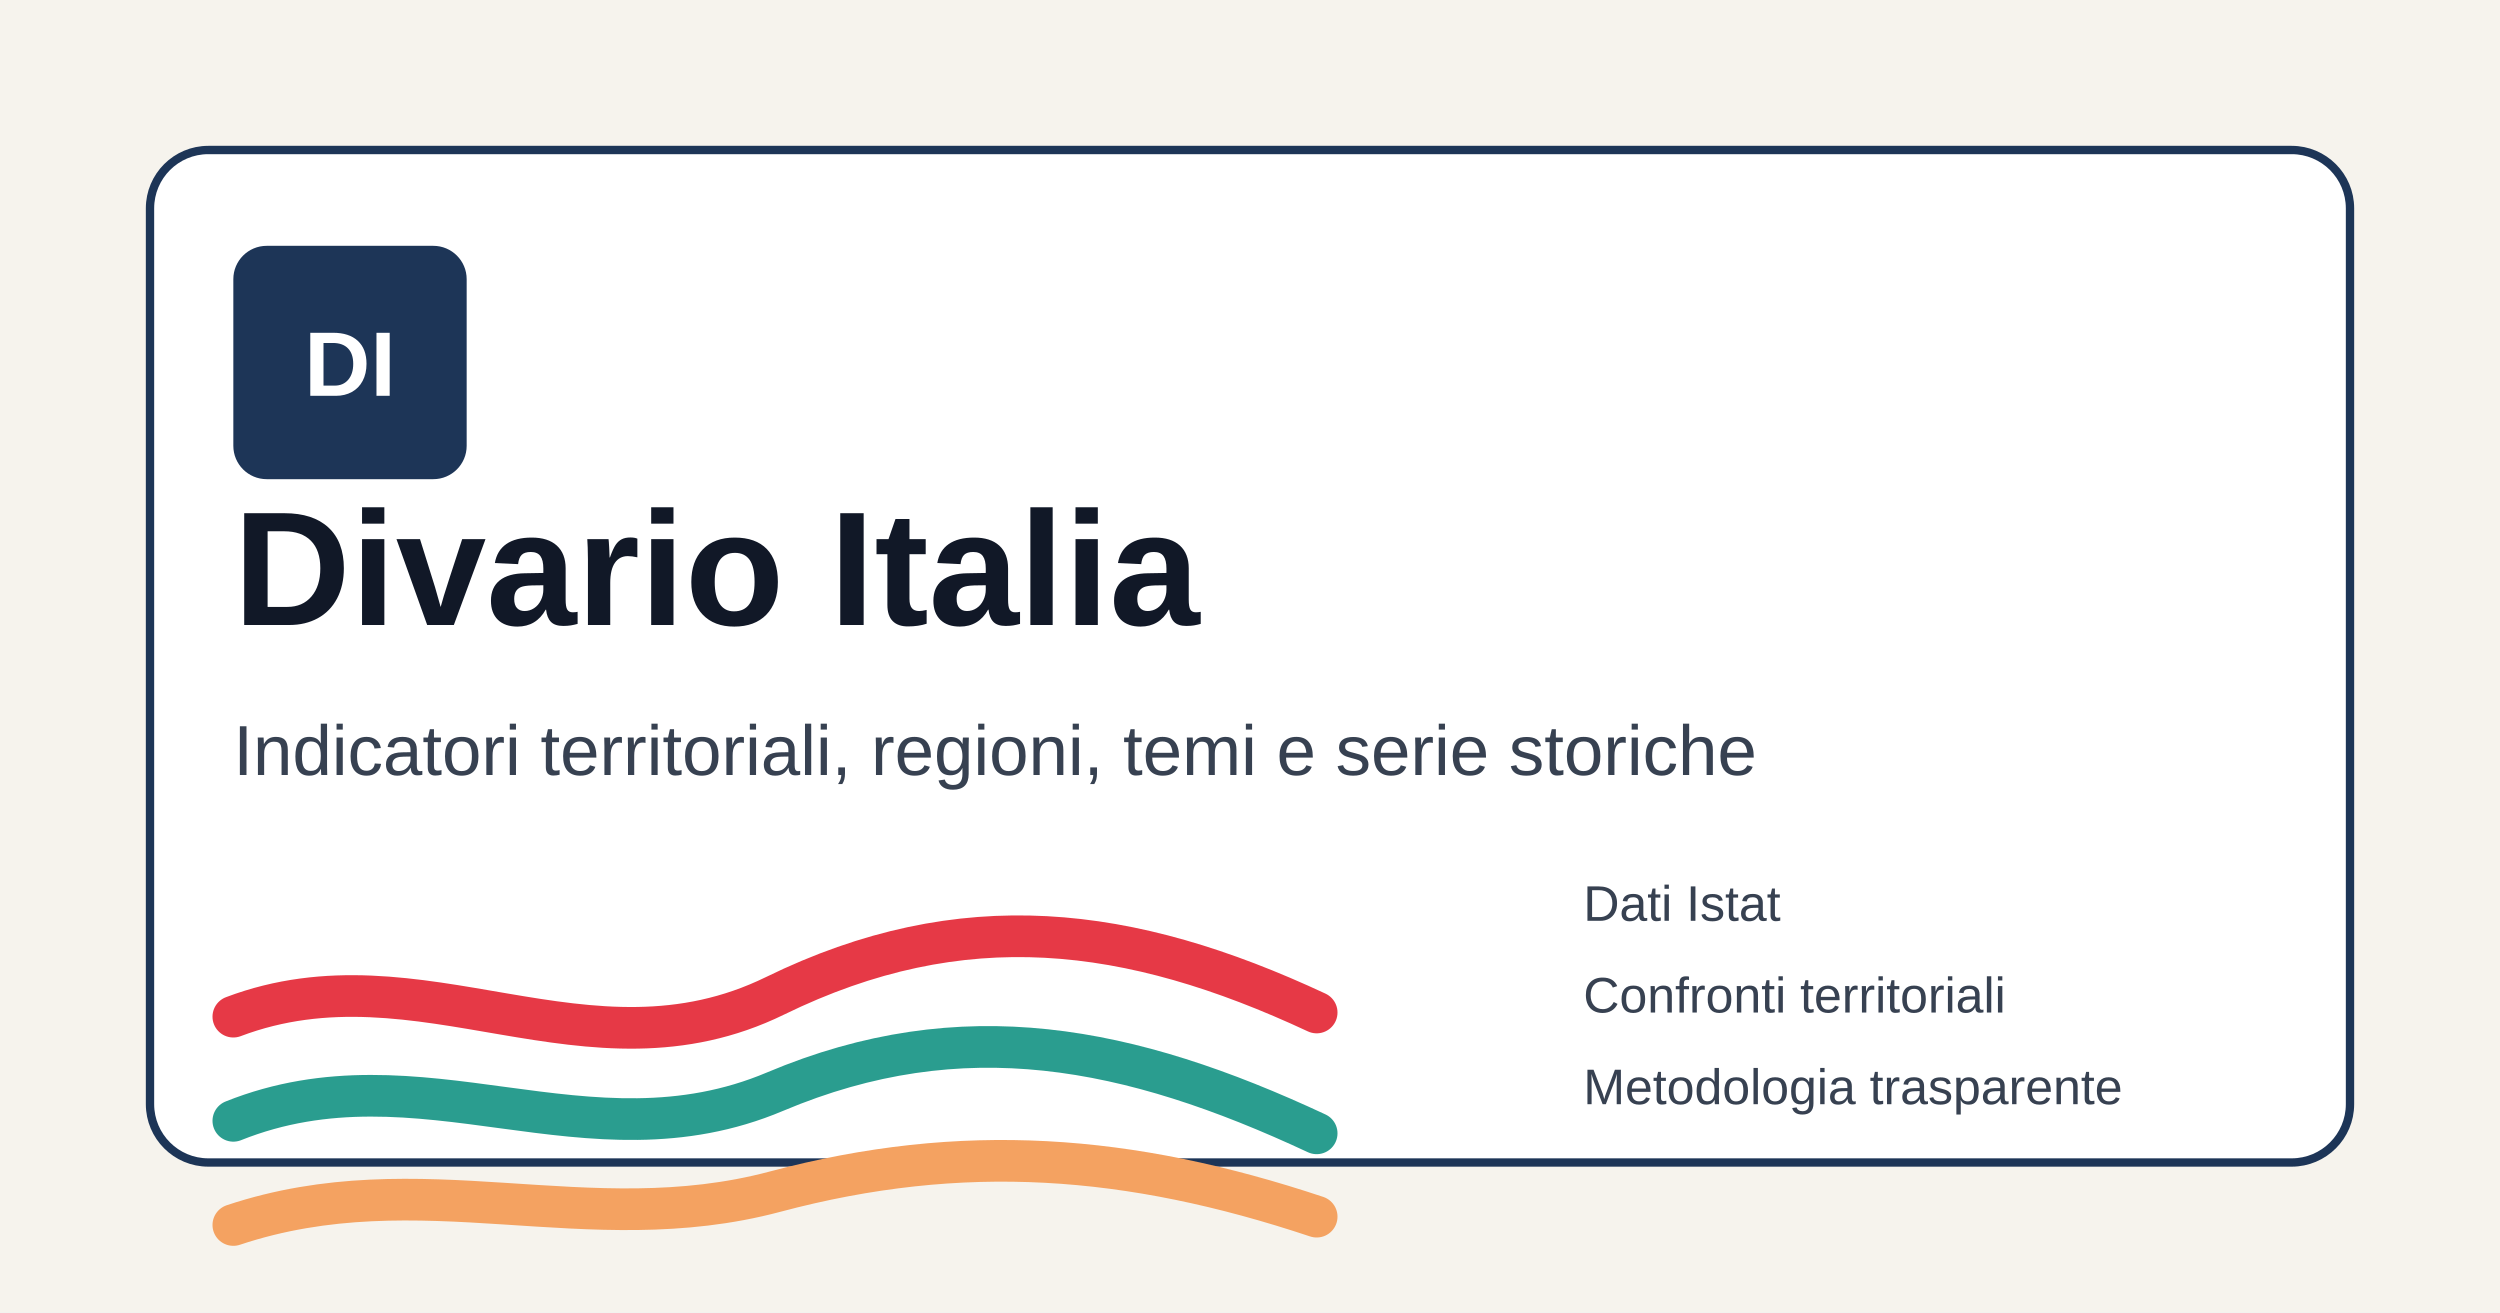
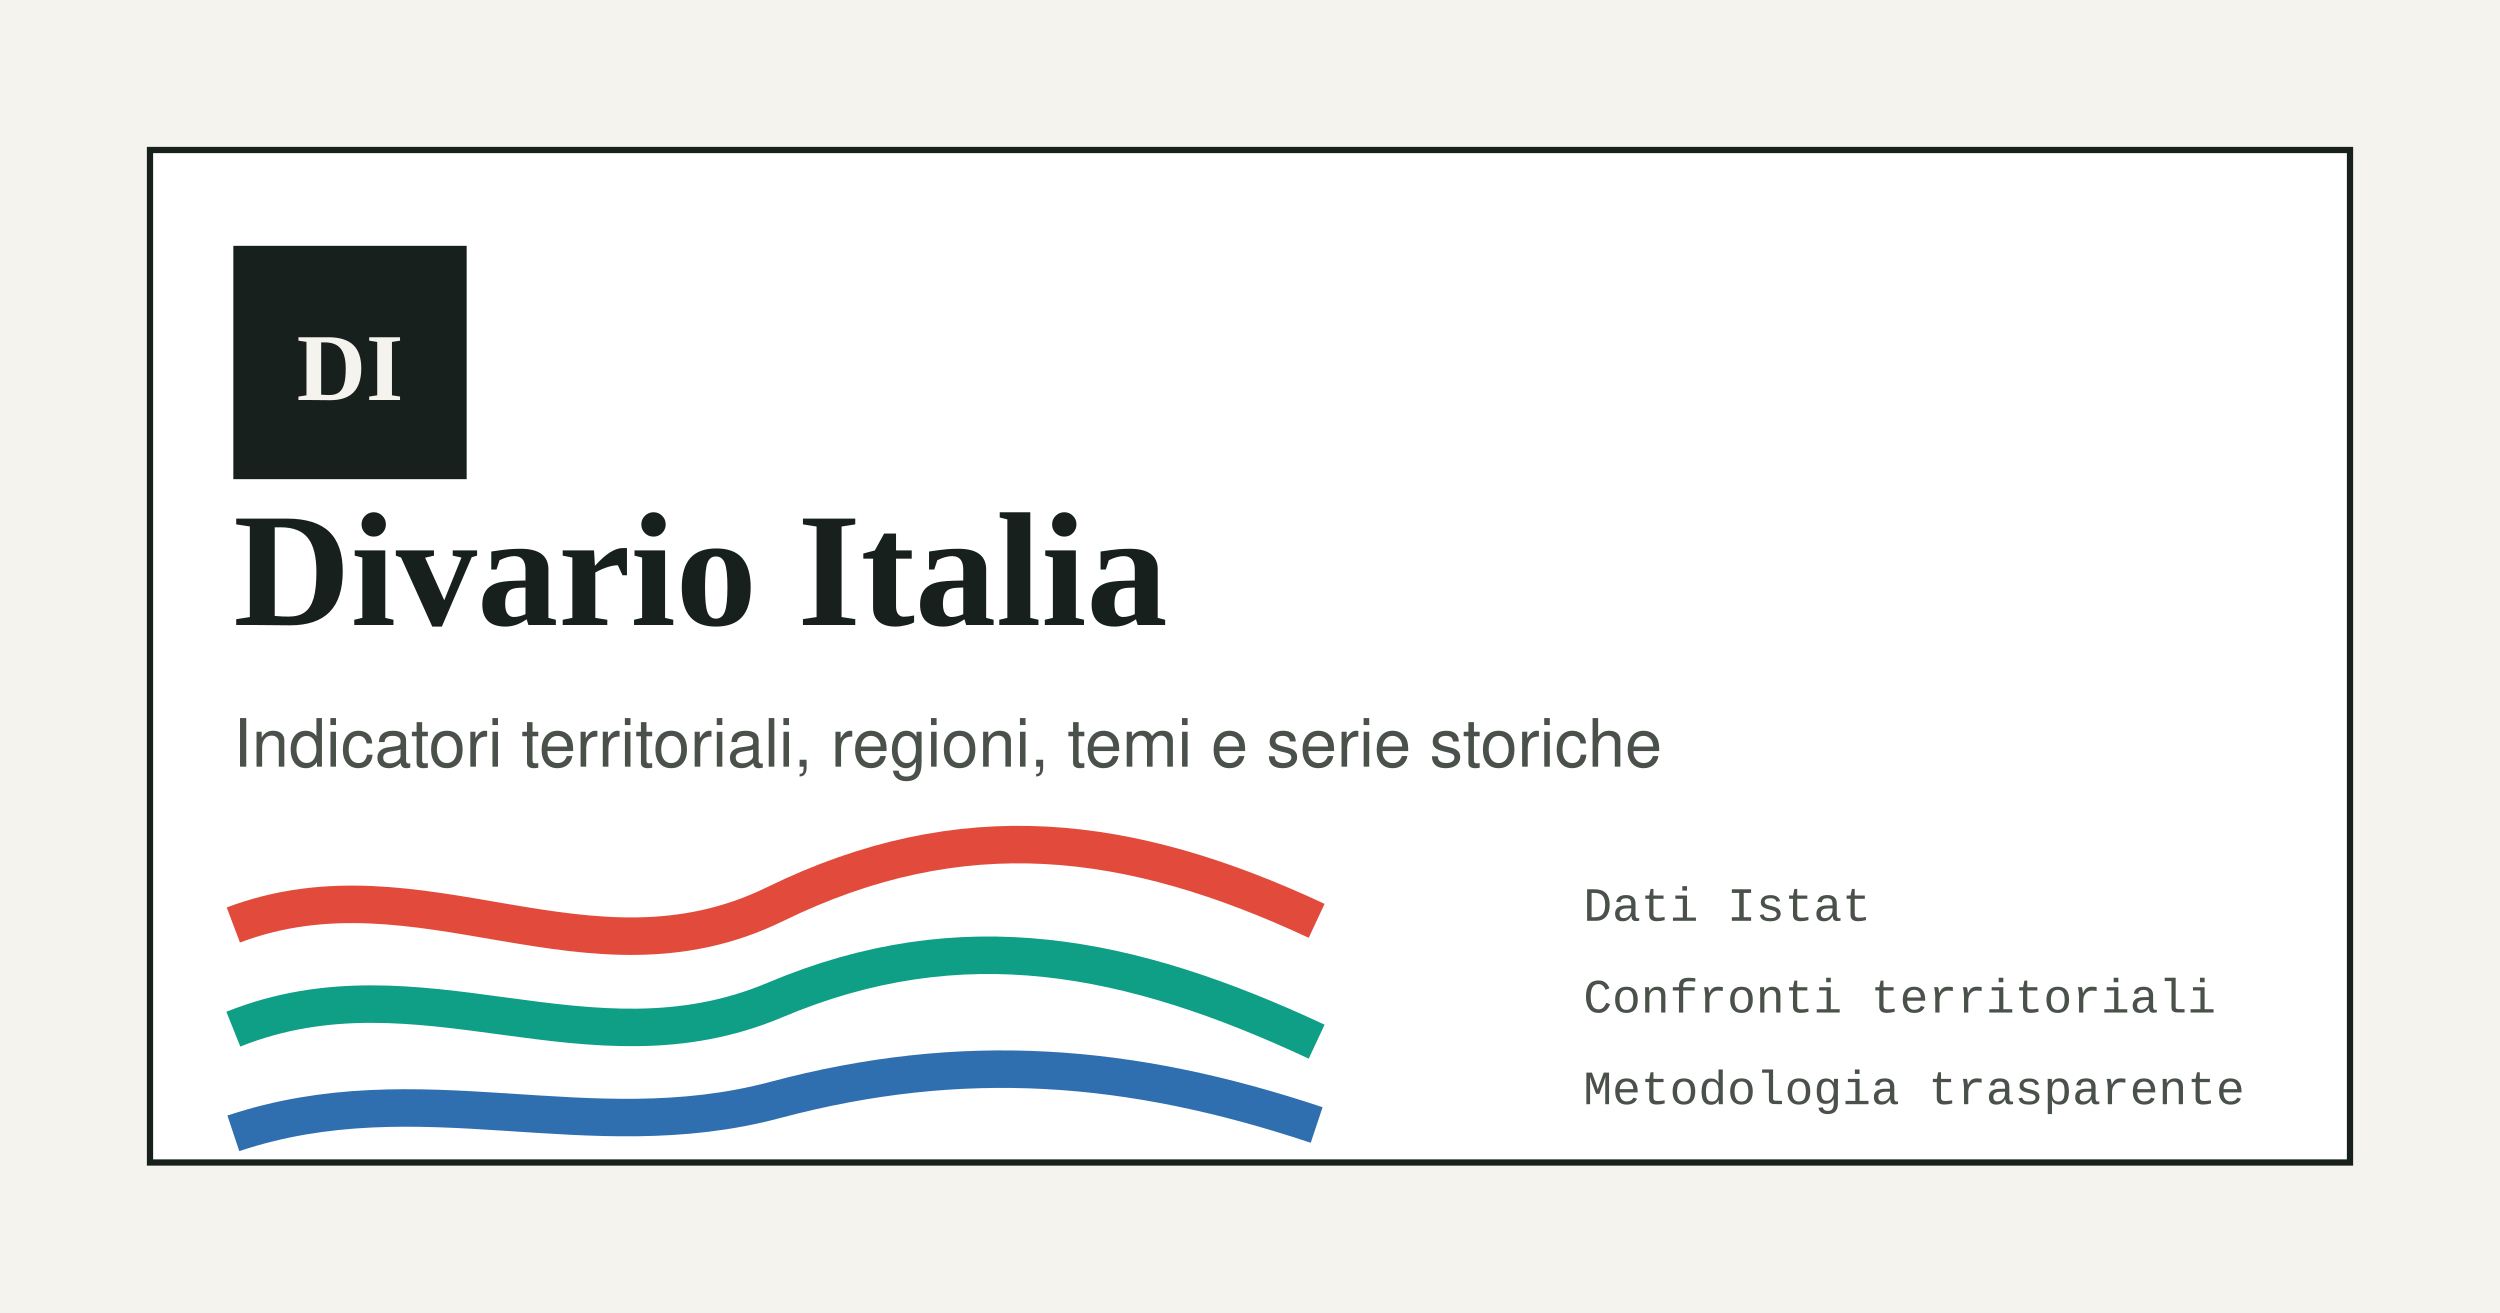
<svg xmlns="http://www.w3.org/2000/svg" width="1200" height="630" viewBox="0 0 1200 630" role="img" aria-labelledby="title desc">
-   <rect width="1200" height="630" fill="#f6f3ed" />
-   <rect x="72" y="72" width="1056" height="486" rx="28" fill="#ffffff" stroke="#1d3557" stroke-width="4" />
+   <rect width="1200" height="630" fill="#f5f3ee" />
+   <rect x="72" y="72" width="1056" height="486" fill="#ffffff" stroke="#18201e" stroke-width="3" />
  <g transform="translate(112 118)">
-     <rect width="112" height="112" rx="16" fill="#1d3557" />
-     <text x="56" y="72" font-family="Arial, sans-serif" font-size="44" font-weight="700" text-anchor="middle" fill="#ffffff">DI</text>
+     <rect width="112" height="112" fill="#18201e" />
+     <text x="56" y="74" font-family="Georgia, 'Liberation Serif', serif" font-size="46" font-weight="700" text-anchor="middle" fill="#f5f3ee">DI</text>
  </g>
-   <text x="112" y="300" font-family="Arial, sans-serif" font-size="78" font-weight="700" fill="#111827">Divario Italia</text>
-   <text x="112" y="372" font-family="Arial, sans-serif" font-size="34" fill="#374151">Indicatori territoriali, regioni, temi e serie storiche</text>
-   <g transform="translate(112 430)" fill="none" stroke-width="20" stroke-linecap="round">
-     <path d="M0 58 C90 24 170 92 260 48 S430 14 520 56" stroke="#e63946" />
-     <path d="M0 108 C90 72 170 132 260 94 S430 72 520 114" stroke="#2a9d8f" />
-     <path d="M0 158 C90 128 170 166 260 142 S430 124 520 154" stroke="#f4a261" />
+   <text x="112" y="300" font-family="Georgia, 'Liberation Serif', serif" font-size="78" font-weight="700" fill="#18201e">Divario Italia</text>
+   <text x="112" y="368" font-family="Helvetica, 'Liberation Sans', Arial, sans-serif" font-size="32" fill="#4a514a">Indicatori territoriali, regioni, temi e serie storiche</text>
+   <g transform="translate(112 386)" fill="none" stroke-width="18" stroke-linecap="butt">
+     <path d="M0 58 C90 24 170 92 260 48 S430 14 520 56" stroke="#e24b3c" />
+     <path d="M0 108 C90 72 170 132 260 94 S430 72 520 114" stroke="#0f9e86" />
+     <path d="M0 158 C90 128 170 166 260 142 S430 124 520 154" stroke="#2f6fb0" />
  </g>
-   <g font-family="Arial, sans-serif" font-size="24" fill="#374151">
+   <g font-family="'Courier 10 Pitch', 'Liberation Mono', monospace" font-size="23" fill="#4a514a">
    <text x="760" y="442">Dati Istat</text>
    <text x="760" y="486">Confronti territoriali</text>
    <text x="760" y="530">Metodologia trasparente</text>
  </g>
</svg>
